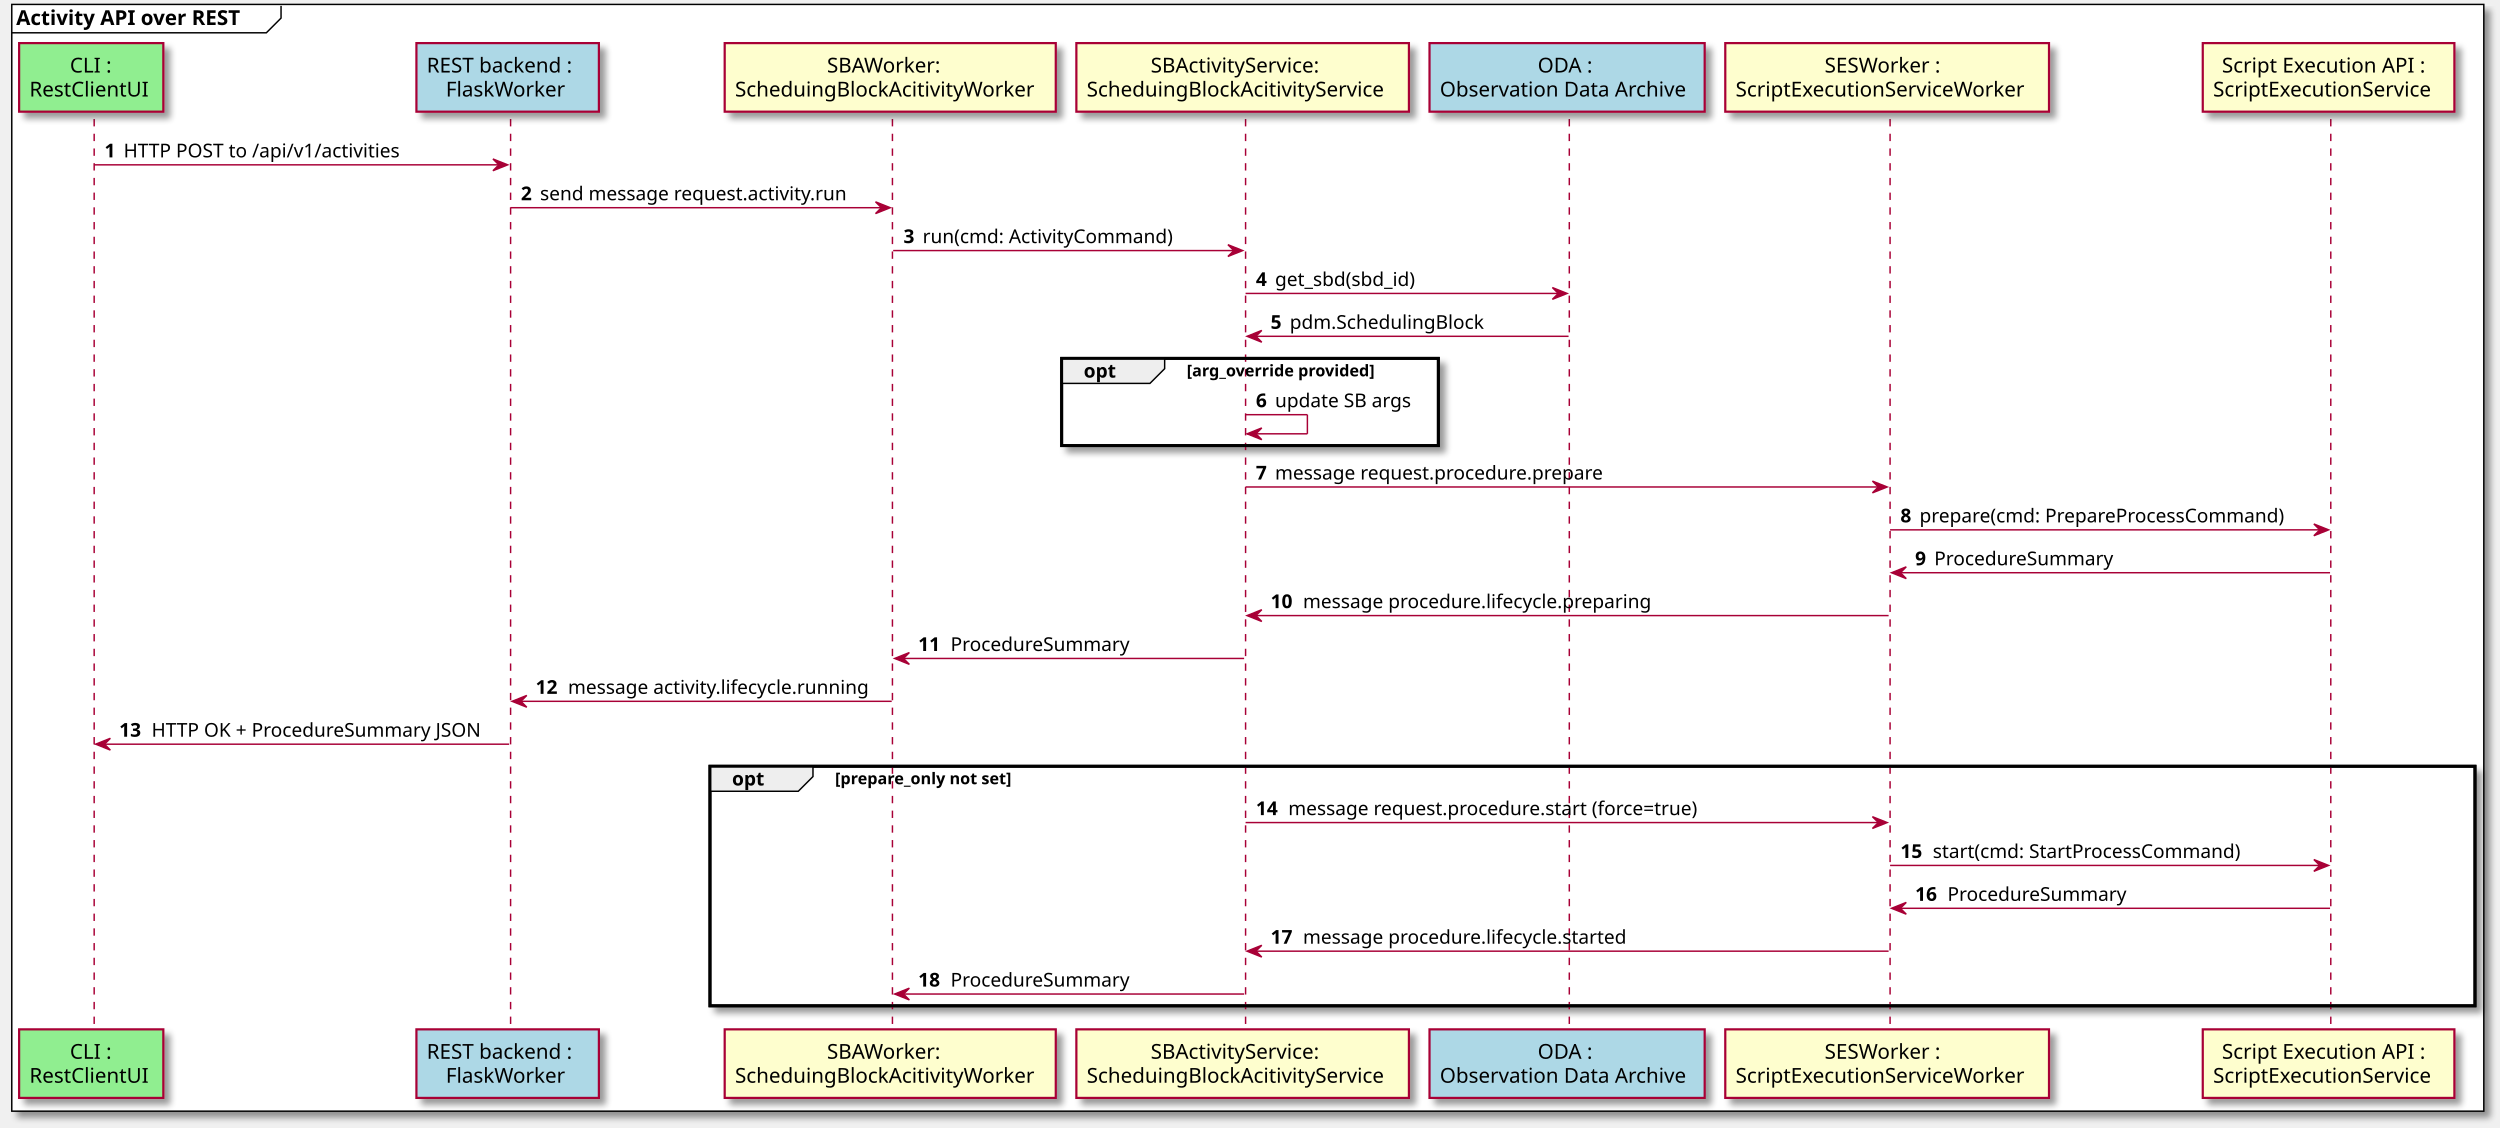
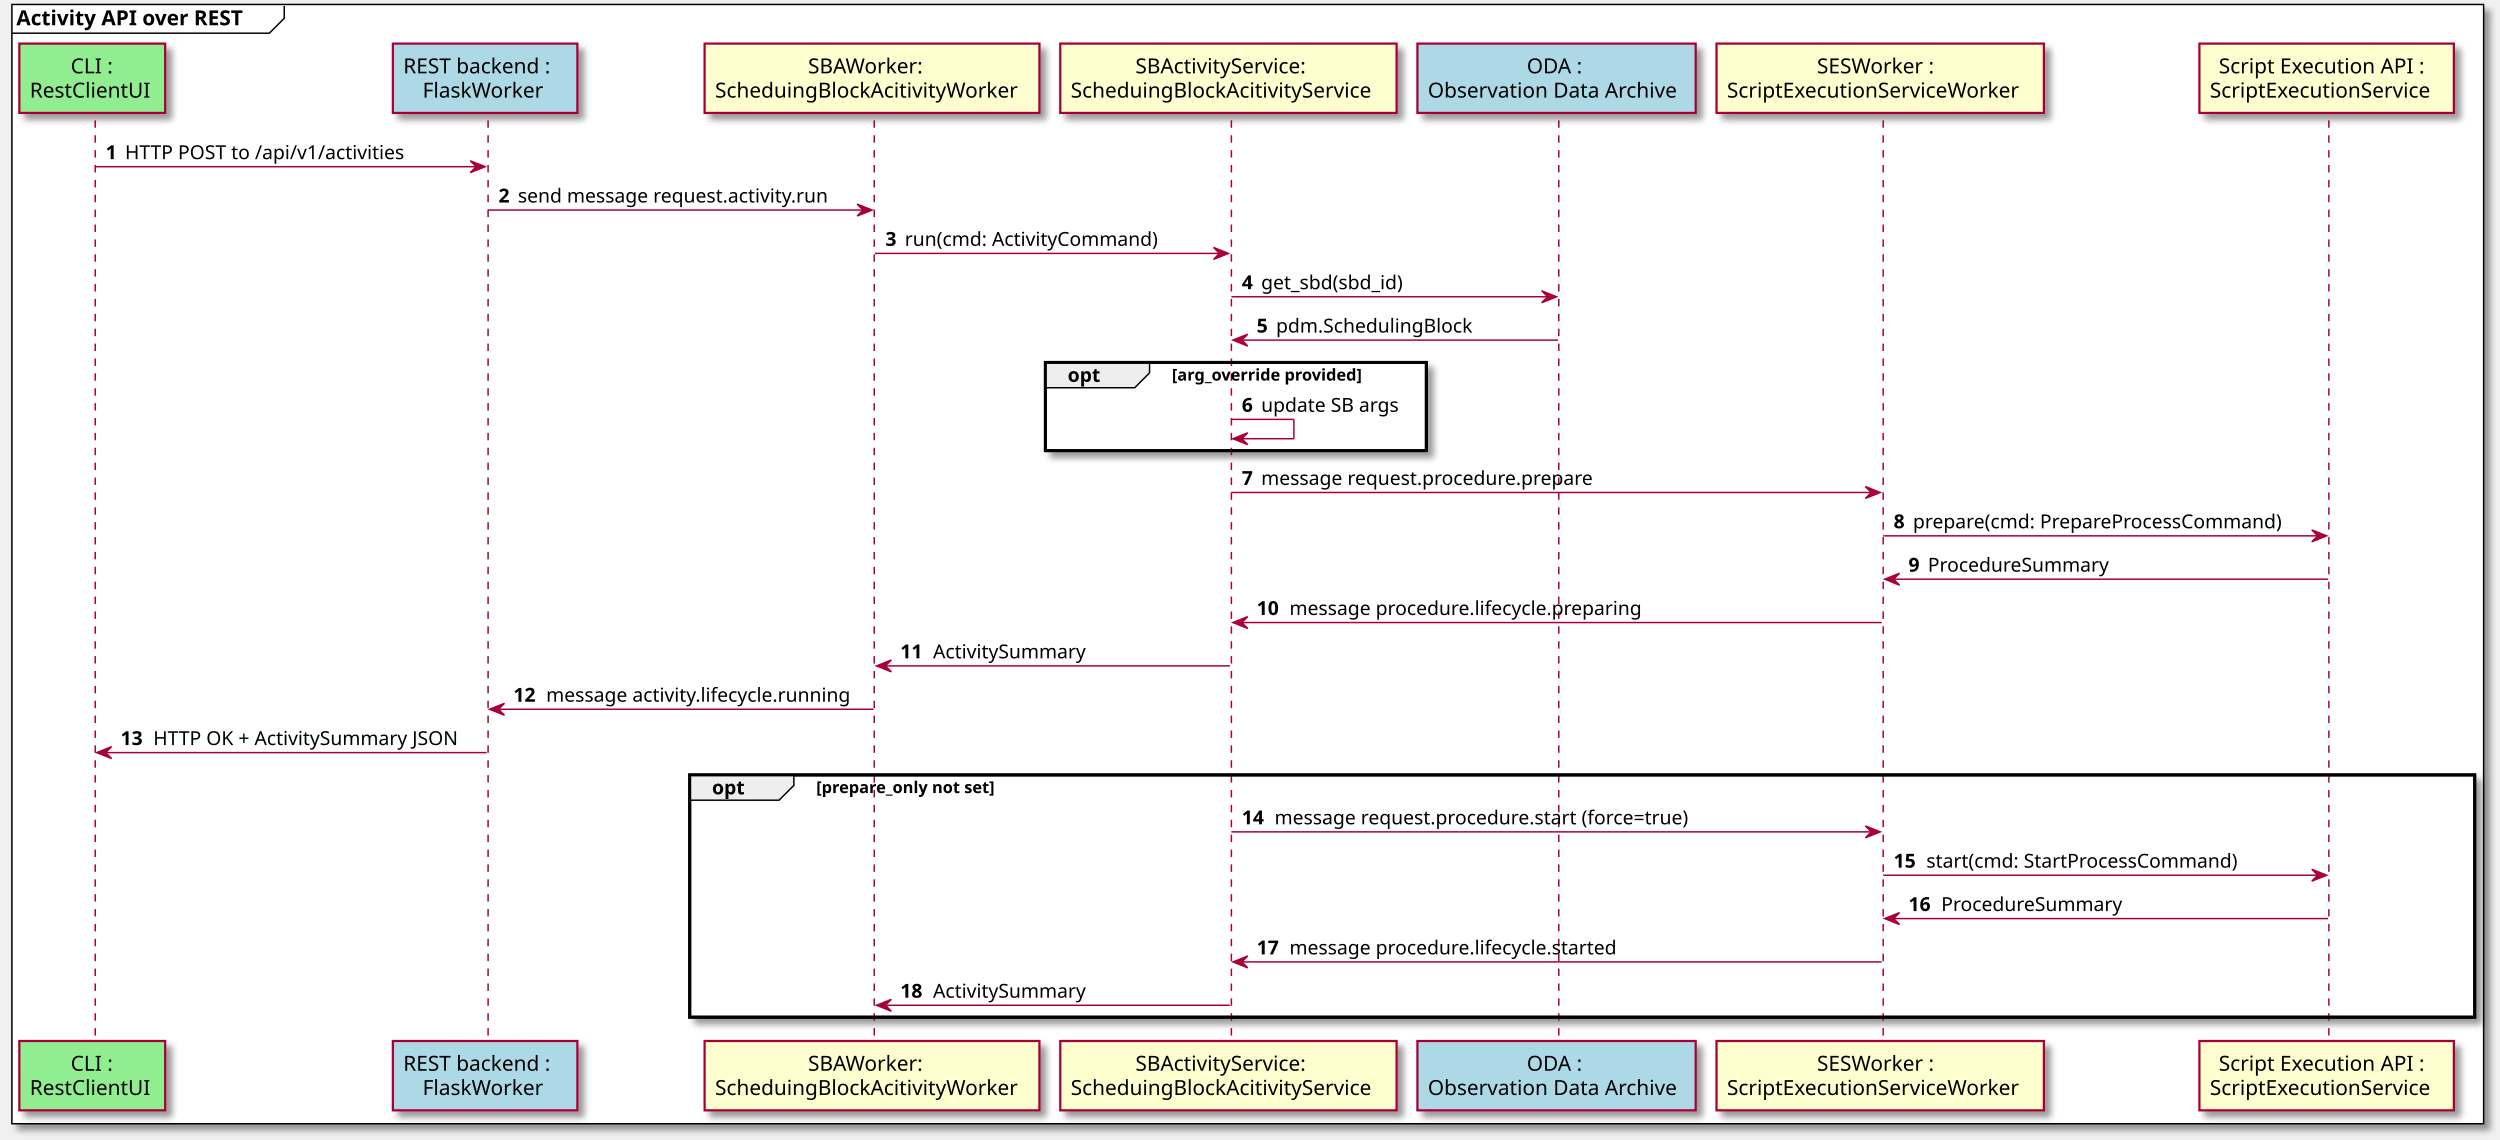
- <svg xmlns="http://www.w3.org/2000/svg" contentScriptType="application/ecmascript" contentStyleType="text/css" height="766px" preserveAspectRatio="none" style="width:1699px;height:766px;" version="1.1" viewBox="0 0 1699 766" width="1699px" zoomAndPan="magnify">
+ <svg xmlns="http://www.w3.org/2000/svg" contentScriptType="application/ecmascript" contentStyleType="text/css" height="766px" preserveAspectRatio="none" style="width:1680px;height:766px;" version="1.1" viewBox="0 0 1680 766" width="1680px" zoomAndPan="magnify">
  <defs>
-     <filter height="300%" id="f10hpu080zq3mo" width="300%" x="-1" y="-1">
+     <filter height="300%" id="fhsc0cw26fhk6" width="300%" x="-1" y="-1">
      <feGaussianBlur result="blurOut" stdDeviation="2.0" />
      <feColorMatrix in="blurOut" result="blurOut2" type="matrix" values="0 0 0 0 0 0 0 0 0 0 0 0 0 0 0 0 0 0 .4 0" />
      <feOffset dx="4.0" dy="4.0" in="blurOut2" result="blurOut3" />
      <feBlend in="SourceGraphic" in2="blurOut3" mode="normal" />
    </filter>
  </defs>
  <g>
-     <rect fill="#FFFFFF" filter="url(#f10hpu080zq3mo)" height="752.141" style="stroke: #000000; stroke-width: 1.0;" width="1680" x="8" y="3" />
+     <rect fill="#FFFFFF" filter="url(#fhsc0cw26fhk6)" height="752.141" style="stroke: #000000; stroke-width: 1.0;" width="1661" x="8" y="3" />
    <path d="M191,4 L191,12.297 L181,22.297 L8,22.297 " fill="none" style="stroke: #000000; stroke-width: 1.0;" />
    <text fill="#000000" font-family="sans-serif" font-size="14" font-weight="bold" lengthAdjust="spacingAndGlyphs" textLength="173" x="11" y="16.995">Activity API over REST</text>
-     <rect fill="#FFFFFF" filter="url(#f10hpu080zq3mo)" height="59.266" style="stroke: #000000; stroke-width: 2.0;" width="256" x="721.5" y="243.555" />
-     <rect fill="#FFFFFF" filter="url(#f10hpu080zq3mo)" height="162.797" style="stroke: #000000; stroke-width: 2.0;" width="1199.5" x="482.5" y="520.75" />
+     <rect fill="#FFFFFF" filter="url(#fhsc0cw26fhk6)" height="59.266" style="stroke: #000000; stroke-width: 2.0;" width="256" x="702.5" y="243.555" />
+     <rect fill="#FFFFFF" filter="url(#fhsc0cw26fhk6)" height="162.797" style="stroke: #000000; stroke-width: 2.0;" width="1199.5" x="463.5" y="520.75" />
    <line style="stroke: #A80036; stroke-width: 1.0; stroke-dasharray: 5.0,5.0;" x1="64" x2="64" y1="80.891" y2="700.547" />
-     <line style="stroke: #A80036; stroke-width: 1.0; stroke-dasharray: 5.0,5.0;" x1="347" x2="347" y1="80.891" y2="700.547" />
-     <line style="stroke: #A80036; stroke-width: 1.0; stroke-dasharray: 5.0,5.0;" x1="606.5" x2="606.5" y1="80.891" y2="700.547" />
-     <line style="stroke: #A80036; stroke-width: 1.0; stroke-dasharray: 5.0,5.0;" x1="846.5" x2="846.5" y1="80.891" y2="700.547" />
-     <line style="stroke: #A80036; stroke-width: 1.0; stroke-dasharray: 5.0,5.0;" x1="1066.5" x2="1066.5" y1="80.891" y2="700.547" />
-     <line style="stroke: #A80036; stroke-width: 1.0; stroke-dasharray: 5.0,5.0;" x1="1284.5" x2="1284.5" y1="80.891" y2="700.547" />
-     <line style="stroke: #A80036; stroke-width: 1.0; stroke-dasharray: 5.0,5.0;" x1="1584" x2="1584" y1="80.891" y2="700.547" />
-     <rect fill="#90EE90" filter="url(#f10hpu080zq3mo)" height="46.594" style="stroke: #A80036; stroke-width: 1.5;" width="98" x="13" y="29.297" />
+     <line style="stroke: #A80036; stroke-width: 1.0; stroke-dasharray: 5.0,5.0;" x1="328" x2="328" y1="80.891" y2="700.547" />
+     <line style="stroke: #A80036; stroke-width: 1.0; stroke-dasharray: 5.0,5.0;" x1="587.5" x2="587.5" y1="80.891" y2="700.547" />
+     <line style="stroke: #A80036; stroke-width: 1.0; stroke-dasharray: 5.0,5.0;" x1="827.5" x2="827.5" y1="80.891" y2="700.547" />
+     <line style="stroke: #A80036; stroke-width: 1.0; stroke-dasharray: 5.0,5.0;" x1="1047.5" x2="1047.5" y1="80.891" y2="700.547" />
+     <line style="stroke: #A80036; stroke-width: 1.0; stroke-dasharray: 5.0,5.0;" x1="1265.5" x2="1265.5" y1="80.891" y2="700.547" />
+     <line style="stroke: #A80036; stroke-width: 1.0; stroke-dasharray: 5.0,5.0;" x1="1565" x2="1565" y1="80.891" y2="700.547" />
+     <rect fill="#90EE90" filter="url(#fhsc0cw26fhk6)" height="46.594" style="stroke: #A80036; stroke-width: 1.5;" width="98" x="13" y="29.297" />
    <text fill="#000000" font-family="sans-serif" font-size="14" lengthAdjust="spacingAndGlyphs" textLength="29" x="47.5" y="49.292">CLI :</text>
    <text fill="#000000" font-family="sans-serif" font-size="14" lengthAdjust="spacingAndGlyphs" textLength="84" x="20" y="65.589">RestClientUI</text>
-     <rect fill="#90EE90" filter="url(#f10hpu080zq3mo)" height="46.594" style="stroke: #A80036; stroke-width: 1.5;" width="98" x="13" y="699.547" />
+     <rect fill="#90EE90" filter="url(#fhsc0cw26fhk6)" height="46.594" style="stroke: #A80036; stroke-width: 1.5;" width="98" x="13" y="699.547" />
    <text fill="#000000" font-family="sans-serif" font-size="14" lengthAdjust="spacingAndGlyphs" textLength="29" x="47.5" y="719.542">CLI :</text>
    <text fill="#000000" font-family="sans-serif" font-size="14" lengthAdjust="spacingAndGlyphs" textLength="84" x="20" y="735.839">RestClientUI</text>
-     <rect fill="#ADD8E6" filter="url(#f10hpu080zq3mo)" height="46.594" style="stroke: #A80036; stroke-width: 1.5;" width="124" x="283" y="29.297" />
-     <text fill="#000000" font-family="sans-serif" font-size="14" lengthAdjust="spacingAndGlyphs" textLength="110" x="290" y="49.292">REST backend :</text>
-     <text fill="#000000" font-family="sans-serif" font-size="14" lengthAdjust="spacingAndGlyphs" textLength="84" x="303" y="65.589">FlaskWorker</text>
-     <rect fill="#ADD8E6" filter="url(#f10hpu080zq3mo)" height="46.594" style="stroke: #A80036; stroke-width: 1.5;" width="124" x="283" y="699.547" />
-     <text fill="#000000" font-family="sans-serif" font-size="14" lengthAdjust="spacingAndGlyphs" textLength="110" x="290" y="719.542">REST backend :</text>
-     <text fill="#000000" font-family="sans-serif" font-size="14" lengthAdjust="spacingAndGlyphs" textLength="84" x="303" y="735.839">FlaskWorker</text>
-     <rect fill="#FEFECE" filter="url(#f10hpu080zq3mo)" height="46.594" style="stroke: #A80036; stroke-width: 1.5;" width="225" x="492.5" y="29.297" />
-     <text fill="#000000" font-family="sans-serif" font-size="14" lengthAdjust="spacingAndGlyphs" textLength="82" x="562" y="49.292">SBAWorker:</text>
-     <text fill="#000000" font-family="sans-serif" font-size="14" lengthAdjust="spacingAndGlyphs" textLength="211" x="499.5" y="65.589">ScheduingBlockAcitivityWorker</text>
-     <rect fill="#FEFECE" filter="url(#f10hpu080zq3mo)" height="46.594" style="stroke: #A80036; stroke-width: 1.5;" width="225" x="492.5" y="699.547" />
-     <text fill="#000000" font-family="sans-serif" font-size="14" lengthAdjust="spacingAndGlyphs" textLength="82" x="562" y="719.542">SBAWorker:</text>
-     <text fill="#000000" font-family="sans-serif" font-size="14" lengthAdjust="spacingAndGlyphs" textLength="211" x="499.5" y="735.839">ScheduingBlockAcitivityWorker</text>
-     <rect fill="#FEFECE" filter="url(#f10hpu080zq3mo)" height="46.594" style="stroke: #A80036; stroke-width: 1.5;" width="226" x="731.5" y="29.297" />
-     <text fill="#000000" font-family="sans-serif" font-size="14" lengthAdjust="spacingAndGlyphs" textLength="121" x="782" y="49.292">SBActivityService:</text>
-     <text fill="#000000" font-family="sans-serif" font-size="14" lengthAdjust="spacingAndGlyphs" textLength="212" x="738.5" y="65.589">ScheduingBlockAcitivityService</text>
-     <rect fill="#FEFECE" filter="url(#f10hpu080zq3mo)" height="46.594" style="stroke: #A80036; stroke-width: 1.5;" width="226" x="731.5" y="699.547" />
-     <text fill="#000000" font-family="sans-serif" font-size="14" lengthAdjust="spacingAndGlyphs" textLength="121" x="782" y="719.542">SBActivityService:</text>
-     <text fill="#000000" font-family="sans-serif" font-size="14" lengthAdjust="spacingAndGlyphs" textLength="212" x="738.5" y="735.839">ScheduingBlockAcitivityService</text>
-     <rect fill="#ADD8E6" filter="url(#f10hpu080zq3mo)" height="46.594" style="stroke: #A80036; stroke-width: 1.5;" width="187" x="971.5" y="29.297" />
-     <text fill="#000000" font-family="sans-serif" font-size="14" lengthAdjust="spacingAndGlyphs" textLength="40" x="1045" y="49.292">ODA :</text>
-     <text fill="#000000" font-family="sans-serif" font-size="14" lengthAdjust="spacingAndGlyphs" textLength="173" x="978.5" y="65.589">Observation Data Archive</text>
-     <rect fill="#ADD8E6" filter="url(#f10hpu080zq3mo)" height="46.594" style="stroke: #A80036; stroke-width: 1.5;" width="187" x="971.5" y="699.547" />
-     <text fill="#000000" font-family="sans-serif" font-size="14" lengthAdjust="spacingAndGlyphs" textLength="40" x="1045" y="719.542">ODA :</text>
-     <text fill="#000000" font-family="sans-serif" font-size="14" lengthAdjust="spacingAndGlyphs" textLength="173" x="978.5" y="735.839">Observation Data Archive</text>
-     <rect fill="#FEFECE" filter="url(#f10hpu080zq3mo)" height="46.594" style="stroke: #A80036; stroke-width: 1.5;" width="220" x="1172.5" y="29.297" />
-     <text fill="#000000" font-family="sans-serif" font-size="14" lengthAdjust="spacingAndGlyphs" textLength="85" x="1240" y="49.292">SESWorker :</text>
-     <text fill="#000000" font-family="sans-serif" font-size="14" lengthAdjust="spacingAndGlyphs" textLength="206" x="1179.5" y="65.589">ScriptExecutionServiceWorker</text>
-     <rect fill="#FEFECE" filter="url(#f10hpu080zq3mo)" height="46.594" style="stroke: #A80036; stroke-width: 1.5;" width="220" x="1172.5" y="699.547" />
-     <text fill="#000000" font-family="sans-serif" font-size="14" lengthAdjust="spacingAndGlyphs" textLength="85" x="1240" y="719.542">SESWorker :</text>
-     <text fill="#000000" font-family="sans-serif" font-size="14" lengthAdjust="spacingAndGlyphs" textLength="206" x="1179.5" y="735.839">ScriptExecutionServiceWorker</text>
-     <rect fill="#FEFECE" filter="url(#f10hpu080zq3mo)" height="46.594" style="stroke: #A80036; stroke-width: 1.5;" width="171" x="1497" y="29.297" />
-     <text fill="#000000" font-family="sans-serif" font-size="14" lengthAdjust="spacingAndGlyphs" textLength="145" x="1510" y="49.292">Script Execution API :</text>
-     <text fill="#000000" font-family="sans-serif" font-size="14" lengthAdjust="spacingAndGlyphs" textLength="157" x="1504" y="65.589">ScriptExecutionService</text>
-     <rect fill="#FEFECE" filter="url(#f10hpu080zq3mo)" height="46.594" style="stroke: #A80036; stroke-width: 1.5;" width="171" x="1497" y="699.547" />
-     <text fill="#000000" font-family="sans-serif" font-size="14" lengthAdjust="spacingAndGlyphs" textLength="145" x="1510" y="719.542">Script Execution API :</text>
-     <text fill="#000000" font-family="sans-serif" font-size="14" lengthAdjust="spacingAndGlyphs" textLength="157" x="1504" y="735.839">ScriptExecutionService</text>
-     <polygon fill="#A80036" points="335,108.023,345,112.023,335,116.023,339,112.023" style="stroke: #A80036; stroke-width: 1.0;" />
-     <line style="stroke: #A80036; stroke-width: 1.0;" x1="64" x2="341" y1="112.023" y2="112.023" />
+     <rect fill="#ADD8E6" filter="url(#fhsc0cw26fhk6)" height="46.594" style="stroke: #A80036; stroke-width: 1.5;" width="124" x="264" y="29.297" />
+     <text fill="#000000" font-family="sans-serif" font-size="14" lengthAdjust="spacingAndGlyphs" textLength="110" x="271" y="49.292">REST backend :</text>
+     <text fill="#000000" font-family="sans-serif" font-size="14" lengthAdjust="spacingAndGlyphs" textLength="84" x="284" y="65.589">FlaskWorker</text>
+     <rect fill="#ADD8E6" filter="url(#fhsc0cw26fhk6)" height="46.594" style="stroke: #A80036; stroke-width: 1.5;" width="124" x="264" y="699.547" />
+     <text fill="#000000" font-family="sans-serif" font-size="14" lengthAdjust="spacingAndGlyphs" textLength="110" x="271" y="719.542">REST backend :</text>
+     <text fill="#000000" font-family="sans-serif" font-size="14" lengthAdjust="spacingAndGlyphs" textLength="84" x="284" y="735.839">FlaskWorker</text>
+     <rect fill="#FEFECE" filter="url(#fhsc0cw26fhk6)" height="46.594" style="stroke: #A80036; stroke-width: 1.5;" width="225" x="473.5" y="29.297" />
+     <text fill="#000000" font-family="sans-serif" font-size="14" lengthAdjust="spacingAndGlyphs" textLength="82" x="543" y="49.292">SBAWorker:</text>
+     <text fill="#000000" font-family="sans-serif" font-size="14" lengthAdjust="spacingAndGlyphs" textLength="211" x="480.5" y="65.589">ScheduingBlockAcitivityWorker</text>
+     <rect fill="#FEFECE" filter="url(#fhsc0cw26fhk6)" height="46.594" style="stroke: #A80036; stroke-width: 1.5;" width="225" x="473.5" y="699.547" />
+     <text fill="#000000" font-family="sans-serif" font-size="14" lengthAdjust="spacingAndGlyphs" textLength="82" x="543" y="719.542">SBAWorker:</text>
+     <text fill="#000000" font-family="sans-serif" font-size="14" lengthAdjust="spacingAndGlyphs" textLength="211" x="480.5" y="735.839">ScheduingBlockAcitivityWorker</text>
+     <rect fill="#FEFECE" filter="url(#fhsc0cw26fhk6)" height="46.594" style="stroke: #A80036; stroke-width: 1.5;" width="226" x="712.5" y="29.297" />
+     <text fill="#000000" font-family="sans-serif" font-size="14" lengthAdjust="spacingAndGlyphs" textLength="121" x="763" y="49.292">SBActivityService:</text>
+     <text fill="#000000" font-family="sans-serif" font-size="14" lengthAdjust="spacingAndGlyphs" textLength="212" x="719.5" y="65.589">ScheduingBlockAcitivityService</text>
+     <rect fill="#FEFECE" filter="url(#fhsc0cw26fhk6)" height="46.594" style="stroke: #A80036; stroke-width: 1.5;" width="226" x="712.5" y="699.547" />
+     <text fill="#000000" font-family="sans-serif" font-size="14" lengthAdjust="spacingAndGlyphs" textLength="121" x="763" y="719.542">SBActivityService:</text>
+     <text fill="#000000" font-family="sans-serif" font-size="14" lengthAdjust="spacingAndGlyphs" textLength="212" x="719.5" y="735.839">ScheduingBlockAcitivityService</text>
+     <rect fill="#ADD8E6" filter="url(#fhsc0cw26fhk6)" height="46.594" style="stroke: #A80036; stroke-width: 1.5;" width="187" x="952.5" y="29.297" />
+     <text fill="#000000" font-family="sans-serif" font-size="14" lengthAdjust="spacingAndGlyphs" textLength="40" x="1026" y="49.292">ODA :</text>
+     <text fill="#000000" font-family="sans-serif" font-size="14" lengthAdjust="spacingAndGlyphs" textLength="173" x="959.5" y="65.589">Observation Data Archive</text>
+     <rect fill="#ADD8E6" filter="url(#fhsc0cw26fhk6)" height="46.594" style="stroke: #A80036; stroke-width: 1.5;" width="187" x="952.5" y="699.547" />
+     <text fill="#000000" font-family="sans-serif" font-size="14" lengthAdjust="spacingAndGlyphs" textLength="40" x="1026" y="719.542">ODA :</text>
+     <text fill="#000000" font-family="sans-serif" font-size="14" lengthAdjust="spacingAndGlyphs" textLength="173" x="959.5" y="735.839">Observation Data Archive</text>
+     <rect fill="#FEFECE" filter="url(#fhsc0cw26fhk6)" height="46.594" style="stroke: #A80036; stroke-width: 1.5;" width="220" x="1153.5" y="29.297" />
+     <text fill="#000000" font-family="sans-serif" font-size="14" lengthAdjust="spacingAndGlyphs" textLength="85" x="1221" y="49.292">SESWorker :</text>
+     <text fill="#000000" font-family="sans-serif" font-size="14" lengthAdjust="spacingAndGlyphs" textLength="206" x="1160.5" y="65.589">ScriptExecutionServiceWorker</text>
+     <rect fill="#FEFECE" filter="url(#fhsc0cw26fhk6)" height="46.594" style="stroke: #A80036; stroke-width: 1.5;" width="220" x="1153.5" y="699.547" />
+     <text fill="#000000" font-family="sans-serif" font-size="14" lengthAdjust="spacingAndGlyphs" textLength="85" x="1221" y="719.542">SESWorker :</text>
+     <text fill="#000000" font-family="sans-serif" font-size="14" lengthAdjust="spacingAndGlyphs" textLength="206" x="1160.5" y="735.839">ScriptExecutionServiceWorker</text>
+     <rect fill="#FEFECE" filter="url(#fhsc0cw26fhk6)" height="46.594" style="stroke: #A80036; stroke-width: 1.5;" width="171" x="1478" y="29.297" />
+     <text fill="#000000" font-family="sans-serif" font-size="14" lengthAdjust="spacingAndGlyphs" textLength="145" x="1491" y="49.292">Script Execution API :</text>
+     <text fill="#000000" font-family="sans-serif" font-size="14" lengthAdjust="spacingAndGlyphs" textLength="157" x="1485" y="65.589">ScriptExecutionService</text>
+     <rect fill="#FEFECE" filter="url(#fhsc0cw26fhk6)" height="46.594" style="stroke: #A80036; stroke-width: 1.5;" width="171" x="1478" y="699.547" />
+     <text fill="#000000" font-family="sans-serif" font-size="14" lengthAdjust="spacingAndGlyphs" textLength="145" x="1491" y="719.542">Script Execution API :</text>
+     <text fill="#000000" font-family="sans-serif" font-size="14" lengthAdjust="spacingAndGlyphs" textLength="157" x="1485" y="735.839">ScriptExecutionService</text>
+     <polygon fill="#A80036" points="316,108.023,326,112.023,316,116.023,320,112.023" style="stroke: #A80036; stroke-width: 1.0;" />
+     <line style="stroke: #A80036; stroke-width: 1.0;" x1="64" x2="322" y1="112.023" y2="112.023" />
    <text fill="#000000" font-family="sans-serif" font-size="13" font-weight="bold" lengthAdjust="spacingAndGlyphs" textLength="9" x="71" y="106.957">1</text>
    <text fill="#000000" font-family="sans-serif" font-size="13" lengthAdjust="spacingAndGlyphs" textLength="193" x="84" y="106.957">HTTP POST to /api/v1/activities</text>
-     <polygon fill="#A80036" points="595,137.156,605,141.156,595,145.156,599,141.156" style="stroke: #A80036; stroke-width: 1.0;" />
-     <line style="stroke: #A80036; stroke-width: 1.0;" x1="347" x2="601" y1="141.156" y2="141.156" />
-     <text fill="#000000" font-family="sans-serif" font-size="13" font-weight="bold" lengthAdjust="spacingAndGlyphs" textLength="9" x="354" y="136.09">2</text>
-     <text fill="#000000" font-family="sans-serif" font-size="13" lengthAdjust="spacingAndGlyphs" textLength="221" x="367" y="136.09">send message request.activity.run</text>
-     <polygon fill="#A80036" points="834.5,166.289,844.5,170.289,834.5,174.289,838.5,170.289" style="stroke: #A80036; stroke-width: 1.0;" />
-     <line style="stroke: #A80036; stroke-width: 1.0;" x1="607" x2="840.5" y1="170.289" y2="170.289" />
-     <text fill="#000000" font-family="sans-serif" font-size="13" font-weight="bold" lengthAdjust="spacingAndGlyphs" textLength="9" x="614" y="165.223">3</text>
-     <text fill="#000000" font-family="sans-serif" font-size="13" lengthAdjust="spacingAndGlyphs" textLength="180" x="627" y="165.223">run(cmd: ActivityCommand)</text>
-     <polygon fill="#A80036" points="1055,195.422,1065,199.422,1055,203.422,1059,199.422" style="stroke: #A80036; stroke-width: 1.0;" />
-     <line style="stroke: #A80036; stroke-width: 1.0;" x1="846.5" x2="1061" y1="199.422" y2="199.422" />
-     <text fill="#000000" font-family="sans-serif" font-size="13" font-weight="bold" lengthAdjust="spacingAndGlyphs" textLength="9" x="853.5" y="194.356">4</text>
-     <text fill="#000000" font-family="sans-serif" font-size="13" lengthAdjust="spacingAndGlyphs" textLength="102" x="866.5" y="194.356">get_sbd(sbd_id)</text>
-     <polygon fill="#A80036" points="857.5,224.555,847.5,228.555,857.5,232.555,853.5,228.555" style="stroke: #A80036; stroke-width: 1.0;" />
-     <line style="stroke: #A80036; stroke-width: 1.0;" x1="851.5" x2="1066" y1="228.555" y2="228.555" />
-     <text fill="#000000" font-family="sans-serif" font-size="13" font-weight="bold" lengthAdjust="spacingAndGlyphs" textLength="9" x="863.5" y="223.489">5</text>
-     <text fill="#000000" font-family="sans-serif" font-size="13" lengthAdjust="spacingAndGlyphs" textLength="137" x="876.5" y="223.489">pdm.SchedulingBlock</text>
-     <path d="M721.5,243.555 L791.5,243.555 L791.5,250.555 L781.5,260.555 L721.5,260.555 L721.5,243.555 " fill="#EEEEEE" style="stroke: #000000; stroke-width: 1.0;" />
-     <rect fill="none" height="59.266" style="stroke: #000000; stroke-width: 2.0;" width="256" x="721.5" y="243.555" />
-     <text fill="#000000" font-family="sans-serif" font-size="13" font-weight="bold" lengthAdjust="spacingAndGlyphs" textLength="25" x="736.5" y="256.622">opt</text>
-     <text fill="#000000" font-family="sans-serif" font-size="11" font-weight="bold" lengthAdjust="spacingAndGlyphs" textLength="150" x="806.5" y="255.765">[arg_override provided]</text>
-     <line style="stroke: #A80036; stroke-width: 1.0;" x1="846.5" x2="888.5" y1="281.82" y2="281.82" />
-     <line style="stroke: #A80036; stroke-width: 1.0;" x1="888.5" x2="888.5" y1="281.82" y2="294.82" />
-     <line style="stroke: #A80036; stroke-width: 1.0;" x1="847.5" x2="888.5" y1="294.82" y2="294.82" />
-     <polygon fill="#A80036" points="857.5,290.82,847.5,294.82,857.5,298.82,853.5,294.82" style="stroke: #A80036; stroke-width: 1.0;" />
-     <text fill="#000000" font-family="sans-serif" font-size="13" font-weight="bold" lengthAdjust="spacingAndGlyphs" textLength="9" x="853.5" y="276.754">6</text>
-     <text fill="#000000" font-family="sans-serif" font-size="13" lengthAdjust="spacingAndGlyphs" textLength="99" x="866.5" y="276.754">update SB args</text>
-     <polygon fill="#A80036" points="1272.5,326.953,1282.5,330.953,1272.5,334.953,1276.5,330.953" style="stroke: #A80036; stroke-width: 1.0;" />
-     <line style="stroke: #A80036; stroke-width: 1.0;" x1="846.5" x2="1278.5" y1="330.953" y2="330.953" />
-     <text fill="#000000" font-family="sans-serif" font-size="13" font-weight="bold" lengthAdjust="spacingAndGlyphs" textLength="9" x="853.5" y="325.887">7</text>
-     <text fill="#000000" font-family="sans-serif" font-size="13" lengthAdjust="spacingAndGlyphs" textLength="235" x="866.5" y="325.887">message request.procedure.prepare</text>
-     <polygon fill="#A80036" points="1572.5,356.086,1582.5,360.086,1572.5,364.086,1576.5,360.086" style="stroke: #A80036; stroke-width: 1.0;" />
-     <line style="stroke: #A80036; stroke-width: 1.0;" x1="1284.5" x2="1578.5" y1="360.086" y2="360.086" />
-     <text fill="#000000" font-family="sans-serif" font-size="13" font-weight="bold" lengthAdjust="spacingAndGlyphs" textLength="9" x="1291.5" y="355.02">8</text>
-     <text fill="#000000" font-family="sans-serif" font-size="13" lengthAdjust="spacingAndGlyphs" textLength="263" x="1304.5" y="355.02">prepare(cmd: PrepareProcessCommand)</text>
-     <polygon fill="#A80036" points="1295.5,385.219,1285.5,389.219,1295.5,393.219,1291.5,389.219" style="stroke: #A80036; stroke-width: 1.0;" />
-     <line style="stroke: #A80036; stroke-width: 1.0;" x1="1289.5" x2="1583.5" y1="389.219" y2="389.219" />
-     <text fill="#000000" font-family="sans-serif" font-size="13" font-weight="bold" lengthAdjust="spacingAndGlyphs" textLength="9" x="1301.5" y="384.153">9</text>
-     <text fill="#000000" font-family="sans-serif" font-size="13" lengthAdjust="spacingAndGlyphs" textLength="128" x="1314.5" y="384.153">ProcedureSummary</text>
-     <polygon fill="#A80036" points="857.5,414.352,847.5,418.352,857.5,422.352,853.5,418.352" style="stroke: #A80036; stroke-width: 1.0;" />
-     <line style="stroke: #A80036; stroke-width: 1.0;" x1="851.5" x2="1283.5" y1="418.352" y2="418.352" />
-     <text fill="#000000" font-family="sans-serif" font-size="13" font-weight="bold" lengthAdjust="spacingAndGlyphs" textLength="18" x="863.5" y="413.286">10</text>
-     <text fill="#000000" font-family="sans-serif" font-size="13" lengthAdjust="spacingAndGlyphs" textLength="247" x="885.5" y="413.286">message procedure.lifecycle.preparing</text>
-     <polygon fill="#A80036" points="618,443.484,608,447.484,618,451.484,614,447.484" style="stroke: #A80036; stroke-width: 1.0;" />
-     <line style="stroke: #A80036; stroke-width: 1.0;" x1="612" x2="845.5" y1="447.484" y2="447.484" />
-     <text fill="#000000" font-family="sans-serif" font-size="13" font-weight="bold" lengthAdjust="spacingAndGlyphs" textLength="18" x="624" y="442.418">11</text>
-     <text fill="#000000" font-family="sans-serif" font-size="13" lengthAdjust="spacingAndGlyphs" textLength="128" x="646" y="442.418">ProcedureSummary</text>
-     <polygon fill="#A80036" points="358,472.617,348,476.617,358,480.617,354,476.617" style="stroke: #A80036; stroke-width: 1.0;" />
-     <line style="stroke: #A80036; stroke-width: 1.0;" x1="352" x2="606" y1="476.617" y2="476.617" />
-     <text fill="#000000" font-family="sans-serif" font-size="13" font-weight="bold" lengthAdjust="spacingAndGlyphs" textLength="18" x="364" y="471.551">12</text>
-     <text fill="#000000" font-family="sans-serif" font-size="13" lengthAdjust="spacingAndGlyphs" textLength="214" x="386" y="471.551">message activity.lifecycle.running</text>
+     <polygon fill="#A80036" points="576,137.156,586,141.156,576,145.156,580,141.156" style="stroke: #A80036; stroke-width: 1.0;" />
+     <line style="stroke: #A80036; stroke-width: 1.0;" x1="328" x2="582" y1="141.156" y2="141.156" />
+     <text fill="#000000" font-family="sans-serif" font-size="13" font-weight="bold" lengthAdjust="spacingAndGlyphs" textLength="9" x="335" y="136.09">2</text>
+     <text fill="#000000" font-family="sans-serif" font-size="13" lengthAdjust="spacingAndGlyphs" textLength="221" x="348" y="136.09">send message request.activity.run</text>
+     <polygon fill="#A80036" points="815.5,166.289,825.5,170.289,815.5,174.289,819.5,170.289" style="stroke: #A80036; stroke-width: 1.0;" />
+     <line style="stroke: #A80036; stroke-width: 1.0;" x1="588" x2="821.5" y1="170.289" y2="170.289" />
+     <text fill="#000000" font-family="sans-serif" font-size="13" font-weight="bold" lengthAdjust="spacingAndGlyphs" textLength="9" x="595" y="165.223">3</text>
+     <text fill="#000000" font-family="sans-serif" font-size="13" lengthAdjust="spacingAndGlyphs" textLength="180" x="608" y="165.223">run(cmd: ActivityCommand)</text>
+     <polygon fill="#A80036" points="1036,195.422,1046,199.422,1036,203.422,1040,199.422" style="stroke: #A80036; stroke-width: 1.0;" />
+     <line style="stroke: #A80036; stroke-width: 1.0;" x1="827.5" x2="1042" y1="199.422" y2="199.422" />
+     <text fill="#000000" font-family="sans-serif" font-size="13" font-weight="bold" lengthAdjust="spacingAndGlyphs" textLength="9" x="834.5" y="194.356">4</text>
+     <text fill="#000000" font-family="sans-serif" font-size="13" lengthAdjust="spacingAndGlyphs" textLength="102" x="847.5" y="194.356">get_sbd(sbd_id)</text>
+     <polygon fill="#A80036" points="838.5,224.555,828.5,228.555,838.5,232.555,834.5,228.555" style="stroke: #A80036; stroke-width: 1.0;" />
+     <line style="stroke: #A80036; stroke-width: 1.0;" x1="832.5" x2="1047" y1="228.555" y2="228.555" />
+     <text fill="#000000" font-family="sans-serif" font-size="13" font-weight="bold" lengthAdjust="spacingAndGlyphs" textLength="9" x="844.5" y="223.489">5</text>
+     <text fill="#000000" font-family="sans-serif" font-size="13" lengthAdjust="spacingAndGlyphs" textLength="137" x="857.5" y="223.489">pdm.SchedulingBlock</text>
+     <path d="M702.5,243.555 L772.5,243.555 L772.5,250.555 L762.5,260.555 L702.5,260.555 L702.5,243.555 " fill="#EEEEEE" style="stroke: #000000; stroke-width: 1.0;" />
+     <rect fill="none" height="59.266" style="stroke: #000000; stroke-width: 2.0;" width="256" x="702.5" y="243.555" />
+     <text fill="#000000" font-family="sans-serif" font-size="13" font-weight="bold" lengthAdjust="spacingAndGlyphs" textLength="25" x="717.5" y="256.622">opt</text>
+     <text fill="#000000" font-family="sans-serif" font-size="11" font-weight="bold" lengthAdjust="spacingAndGlyphs" textLength="150" x="787.5" y="255.765">[arg_override provided]</text>
+     <line style="stroke: #A80036; stroke-width: 1.0;" x1="827.5" x2="869.5" y1="281.82" y2="281.82" />
+     <line style="stroke: #A80036; stroke-width: 1.0;" x1="869.5" x2="869.5" y1="281.82" y2="294.82" />
+     <line style="stroke: #A80036; stroke-width: 1.0;" x1="828.5" x2="869.5" y1="294.82" y2="294.82" />
+     <polygon fill="#A80036" points="838.5,290.82,828.5,294.82,838.5,298.82,834.5,294.82" style="stroke: #A80036; stroke-width: 1.0;" />
+     <text fill="#000000" font-family="sans-serif" font-size="13" font-weight="bold" lengthAdjust="spacingAndGlyphs" textLength="9" x="834.5" y="276.754">6</text>
+     <text fill="#000000" font-family="sans-serif" font-size="13" lengthAdjust="spacingAndGlyphs" textLength="99" x="847.5" y="276.754">update SB args</text>
+     <polygon fill="#A80036" points="1253.5,326.953,1263.5,330.953,1253.5,334.953,1257.5,330.953" style="stroke: #A80036; stroke-width: 1.0;" />
+     <line style="stroke: #A80036; stroke-width: 1.0;" x1="827.5" x2="1259.5" y1="330.953" y2="330.953" />
+     <text fill="#000000" font-family="sans-serif" font-size="13" font-weight="bold" lengthAdjust="spacingAndGlyphs" textLength="9" x="834.5" y="325.887">7</text>
+     <text fill="#000000" font-family="sans-serif" font-size="13" lengthAdjust="spacingAndGlyphs" textLength="235" x="847.5" y="325.887">message request.procedure.prepare</text>
+     <polygon fill="#A80036" points="1553.5,356.086,1563.5,360.086,1553.5,364.086,1557.5,360.086" style="stroke: #A80036; stroke-width: 1.0;" />
+     <line style="stroke: #A80036; stroke-width: 1.0;" x1="1265.5" x2="1559.5" y1="360.086" y2="360.086" />
+     <text fill="#000000" font-family="sans-serif" font-size="13" font-weight="bold" lengthAdjust="spacingAndGlyphs" textLength="9" x="1272.5" y="355.02">8</text>
+     <text fill="#000000" font-family="sans-serif" font-size="13" lengthAdjust="spacingAndGlyphs" textLength="263" x="1285.5" y="355.02">prepare(cmd: PrepareProcessCommand)</text>
+     <polygon fill="#A80036" points="1276.5,385.219,1266.5,389.219,1276.5,393.219,1272.5,389.219" style="stroke: #A80036; stroke-width: 1.0;" />
+     <line style="stroke: #A80036; stroke-width: 1.0;" x1="1270.5" x2="1564.5" y1="389.219" y2="389.219" />
+     <text fill="#000000" font-family="sans-serif" font-size="13" font-weight="bold" lengthAdjust="spacingAndGlyphs" textLength="9" x="1282.5" y="384.153">9</text>
+     <text fill="#000000" font-family="sans-serif" font-size="13" lengthAdjust="spacingAndGlyphs" textLength="128" x="1295.5" y="384.153">ProcedureSummary</text>
+     <polygon fill="#A80036" points="838.5,414.352,828.5,418.352,838.5,422.352,834.5,418.352" style="stroke: #A80036; stroke-width: 1.0;" />
+     <line style="stroke: #A80036; stroke-width: 1.0;" x1="832.5" x2="1264.5" y1="418.352" y2="418.352" />
+     <text fill="#000000" font-family="sans-serif" font-size="13" font-weight="bold" lengthAdjust="spacingAndGlyphs" textLength="18" x="844.5" y="413.286">10</text>
+     <text fill="#000000" font-family="sans-serif" font-size="13" lengthAdjust="spacingAndGlyphs" textLength="247" x="866.5" y="413.286">message procedure.lifecycle.preparing</text>
+     <polygon fill="#A80036" points="599,443.484,589,447.484,599,451.484,595,447.484" style="stroke: #A80036; stroke-width: 1.0;" />
+     <line style="stroke: #A80036; stroke-width: 1.0;" x1="593" x2="826.5" y1="447.484" y2="447.484" />
+     <text fill="#000000" font-family="sans-serif" font-size="13" font-weight="bold" lengthAdjust="spacingAndGlyphs" textLength="18" x="605" y="442.418">11</text>
+     <text fill="#000000" font-family="sans-serif" font-size="13" lengthAdjust="spacingAndGlyphs" textLength="109" x="627" y="442.418">ActivitySummary</text>
+     <polygon fill="#A80036" points="339,472.617,329,476.617,339,480.617,335,476.617" style="stroke: #A80036; stroke-width: 1.0;" />
+     <line style="stroke: #A80036; stroke-width: 1.0;" x1="333" x2="587" y1="476.617" y2="476.617" />
+     <text fill="#000000" font-family="sans-serif" font-size="13" font-weight="bold" lengthAdjust="spacingAndGlyphs" textLength="18" x="345" y="471.551">12</text>
+     <text fill="#000000" font-family="sans-serif" font-size="13" lengthAdjust="spacingAndGlyphs" textLength="214" x="367" y="471.551">message activity.lifecycle.running</text>
    <polygon fill="#A80036" points="75,501.75,65,505.75,75,509.75,71,505.75" style="stroke: #A80036; stroke-width: 1.0;" />
-     <line style="stroke: #A80036; stroke-width: 1.0;" x1="69" x2="346" y1="505.75" y2="505.75" />
+     <line style="stroke: #A80036; stroke-width: 1.0;" x1="69" x2="327" y1="505.75" y2="505.75" />
    <text fill="#000000" font-family="sans-serif" font-size="13" font-weight="bold" lengthAdjust="spacingAndGlyphs" textLength="18" x="81" y="500.684">13</text>
-     <text fill="#000000" font-family="sans-serif" font-size="13" lengthAdjust="spacingAndGlyphs" textLength="237" x="103" y="500.684">HTTP OK + ProcedureSummary JSON</text>
-     <path d="M482.5,520.75 L552.5,520.75 L552.5,527.75 L542.5,537.75 L482.5,537.75 L482.5,520.75 " fill="#EEEEEE" style="stroke: #000000; stroke-width: 1.0;" />
-     <rect fill="none" height="162.797" style="stroke: #000000; stroke-width: 2.0;" width="1199.5" x="482.5" y="520.75" />
-     <text fill="#000000" font-family="sans-serif" font-size="13" font-weight="bold" lengthAdjust="spacingAndGlyphs" textLength="25" x="497.5" y="533.817">opt</text>
-     <text fill="#000000" font-family="sans-serif" font-size="11" font-weight="bold" lengthAdjust="spacingAndGlyphs" textLength="142" x="567.5" y="532.96">[prepare_only not set]</text>
-     <polygon fill="#A80036" points="1272.5,555.016,1282.5,559.016,1272.5,563.016,1276.5,559.016" style="stroke: #A80036; stroke-width: 1.0;" />
-     <line style="stroke: #A80036; stroke-width: 1.0;" x1="846.5" x2="1278.5" y1="559.016" y2="559.016" />
-     <text fill="#000000" font-family="sans-serif" font-size="13" font-weight="bold" lengthAdjust="spacingAndGlyphs" textLength="18" x="853.5" y="553.95">14</text>
-     <text fill="#000000" font-family="sans-serif" font-size="13" lengthAdjust="spacingAndGlyphs" textLength="298" x="875.5" y="553.95">message request.procedure.start (force=true)</text>
-     <polygon fill="#A80036" points="1572.5,584.148,1582.5,588.148,1572.5,592.148,1576.5,588.148" style="stroke: #A80036; stroke-width: 1.0;" />
-     <line style="stroke: #A80036; stroke-width: 1.0;" x1="1284.5" x2="1578.5" y1="588.148" y2="588.148" />
-     <text fill="#000000" font-family="sans-serif" font-size="13" font-weight="bold" lengthAdjust="spacingAndGlyphs" textLength="18" x="1291.5" y="583.082">15</text>
-     <text fill="#000000" font-family="sans-serif" font-size="13" lengthAdjust="spacingAndGlyphs" textLength="225" x="1313.5" y="583.082">start(cmd: StartProcessCommand)</text>
-     <polygon fill="#A80036" points="1295.5,613.281,1285.5,617.281,1295.5,621.281,1291.5,617.281" style="stroke: #A80036; stroke-width: 1.0;" />
-     <line style="stroke: #A80036; stroke-width: 1.0;" x1="1289.5" x2="1583.5" y1="617.281" y2="617.281" />
-     <text fill="#000000" font-family="sans-serif" font-size="13" font-weight="bold" lengthAdjust="spacingAndGlyphs" textLength="18" x="1301.5" y="612.215">16</text>
-     <text fill="#000000" font-family="sans-serif" font-size="13" lengthAdjust="spacingAndGlyphs" textLength="128" x="1323.5" y="612.215">ProcedureSummary</text>
-     <polygon fill="#A80036" points="857.5,642.414,847.5,646.414,857.5,650.414,853.5,646.414" style="stroke: #A80036; stroke-width: 1.0;" />
-     <line style="stroke: #A80036; stroke-width: 1.0;" x1="851.5" x2="1283.5" y1="646.414" y2="646.414" />
-     <text fill="#000000" font-family="sans-serif" font-size="13" font-weight="bold" lengthAdjust="spacingAndGlyphs" textLength="18" x="863.5" y="641.348">17</text>
-     <text fill="#000000" font-family="sans-serif" font-size="13" lengthAdjust="spacingAndGlyphs" textLength="232" x="885.5" y="641.348">message procedure.lifecycle.started</text>
-     <polygon fill="#A80036" points="618,671.547,608,675.547,618,679.547,614,675.547" style="stroke: #A80036; stroke-width: 1.0;" />
-     <line style="stroke: #A80036; stroke-width: 1.0;" x1="612" x2="845.5" y1="675.547" y2="675.547" />
-     <text fill="#000000" font-family="sans-serif" font-size="13" font-weight="bold" lengthAdjust="spacingAndGlyphs" textLength="18" x="624" y="670.481">18</text>
-     <text fill="#000000" font-family="sans-serif" font-size="13" lengthAdjust="spacingAndGlyphs" textLength="128" x="646" y="670.481">ProcedureSummary</text>
+     <text fill="#000000" font-family="sans-serif" font-size="13" lengthAdjust="spacingAndGlyphs" textLength="218" x="103" y="500.684">HTTP OK + ActivitySummary JSON</text>
+     <path d="M463.5,520.75 L533.5,520.75 L533.5,527.75 L523.5,537.75 L463.5,537.75 L463.5,520.75 " fill="#EEEEEE" style="stroke: #000000; stroke-width: 1.0;" />
+     <rect fill="none" height="162.797" style="stroke: #000000; stroke-width: 2.0;" width="1199.5" x="463.5" y="520.75" />
+     <text fill="#000000" font-family="sans-serif" font-size="13" font-weight="bold" lengthAdjust="spacingAndGlyphs" textLength="25" x="478.5" y="533.817">opt</text>
+     <text fill="#000000" font-family="sans-serif" font-size="11" font-weight="bold" lengthAdjust="spacingAndGlyphs" textLength="142" x="548.5" y="532.96">[prepare_only not set]</text>
+     <polygon fill="#A80036" points="1253.5,555.016,1263.5,559.016,1253.5,563.016,1257.5,559.016" style="stroke: #A80036; stroke-width: 1.0;" />
+     <line style="stroke: #A80036; stroke-width: 1.0;" x1="827.5" x2="1259.5" y1="559.016" y2="559.016" />
+     <text fill="#000000" font-family="sans-serif" font-size="13" font-weight="bold" lengthAdjust="spacingAndGlyphs" textLength="18" x="834.5" y="553.95">14</text>
+     <text fill="#000000" font-family="sans-serif" font-size="13" lengthAdjust="spacingAndGlyphs" textLength="298" x="856.5" y="553.95">message request.procedure.start (force=true)</text>
+     <polygon fill="#A80036" points="1553.5,584.148,1563.5,588.148,1553.5,592.148,1557.5,588.148" style="stroke: #A80036; stroke-width: 1.0;" />
+     <line style="stroke: #A80036; stroke-width: 1.0;" x1="1265.5" x2="1559.5" y1="588.148" y2="588.148" />
+     <text fill="#000000" font-family="sans-serif" font-size="13" font-weight="bold" lengthAdjust="spacingAndGlyphs" textLength="18" x="1272.5" y="583.082">15</text>
+     <text fill="#000000" font-family="sans-serif" font-size="13" lengthAdjust="spacingAndGlyphs" textLength="225" x="1294.5" y="583.082">start(cmd: StartProcessCommand)</text>
+     <polygon fill="#A80036" points="1276.5,613.281,1266.5,617.281,1276.5,621.281,1272.5,617.281" style="stroke: #A80036; stroke-width: 1.0;" />
+     <line style="stroke: #A80036; stroke-width: 1.0;" x1="1270.5" x2="1564.5" y1="617.281" y2="617.281" />
+     <text fill="#000000" font-family="sans-serif" font-size="13" font-weight="bold" lengthAdjust="spacingAndGlyphs" textLength="18" x="1282.5" y="612.215">16</text>
+     <text fill="#000000" font-family="sans-serif" font-size="13" lengthAdjust="spacingAndGlyphs" textLength="128" x="1304.5" y="612.215">ProcedureSummary</text>
+     <polygon fill="#A80036" points="838.5,642.414,828.5,646.414,838.5,650.414,834.5,646.414" style="stroke: #A80036; stroke-width: 1.0;" />
+     <line style="stroke: #A80036; stroke-width: 1.0;" x1="832.5" x2="1264.5" y1="646.414" y2="646.414" />
+     <text fill="#000000" font-family="sans-serif" font-size="13" font-weight="bold" lengthAdjust="spacingAndGlyphs" textLength="18" x="844.5" y="641.348">17</text>
+     <text fill="#000000" font-family="sans-serif" font-size="13" lengthAdjust="spacingAndGlyphs" textLength="232" x="866.5" y="641.348">message procedure.lifecycle.started</text>
+     <polygon fill="#A80036" points="599,671.547,589,675.547,599,679.547,595,675.547" style="stroke: #A80036; stroke-width: 1.0;" />
+     <line style="stroke: #A80036; stroke-width: 1.0;" x1="593" x2="826.5" y1="675.547" y2="675.547" />
+     <text fill="#000000" font-family="sans-serif" font-size="13" font-weight="bold" lengthAdjust="spacingAndGlyphs" textLength="18" x="605" y="670.481">18</text>
+     <text fill="#000000" font-family="sans-serif" font-size="13" lengthAdjust="spacingAndGlyphs" textLength="109" x="627" y="670.481">ActivitySummary</text>
  </g>
</svg>
